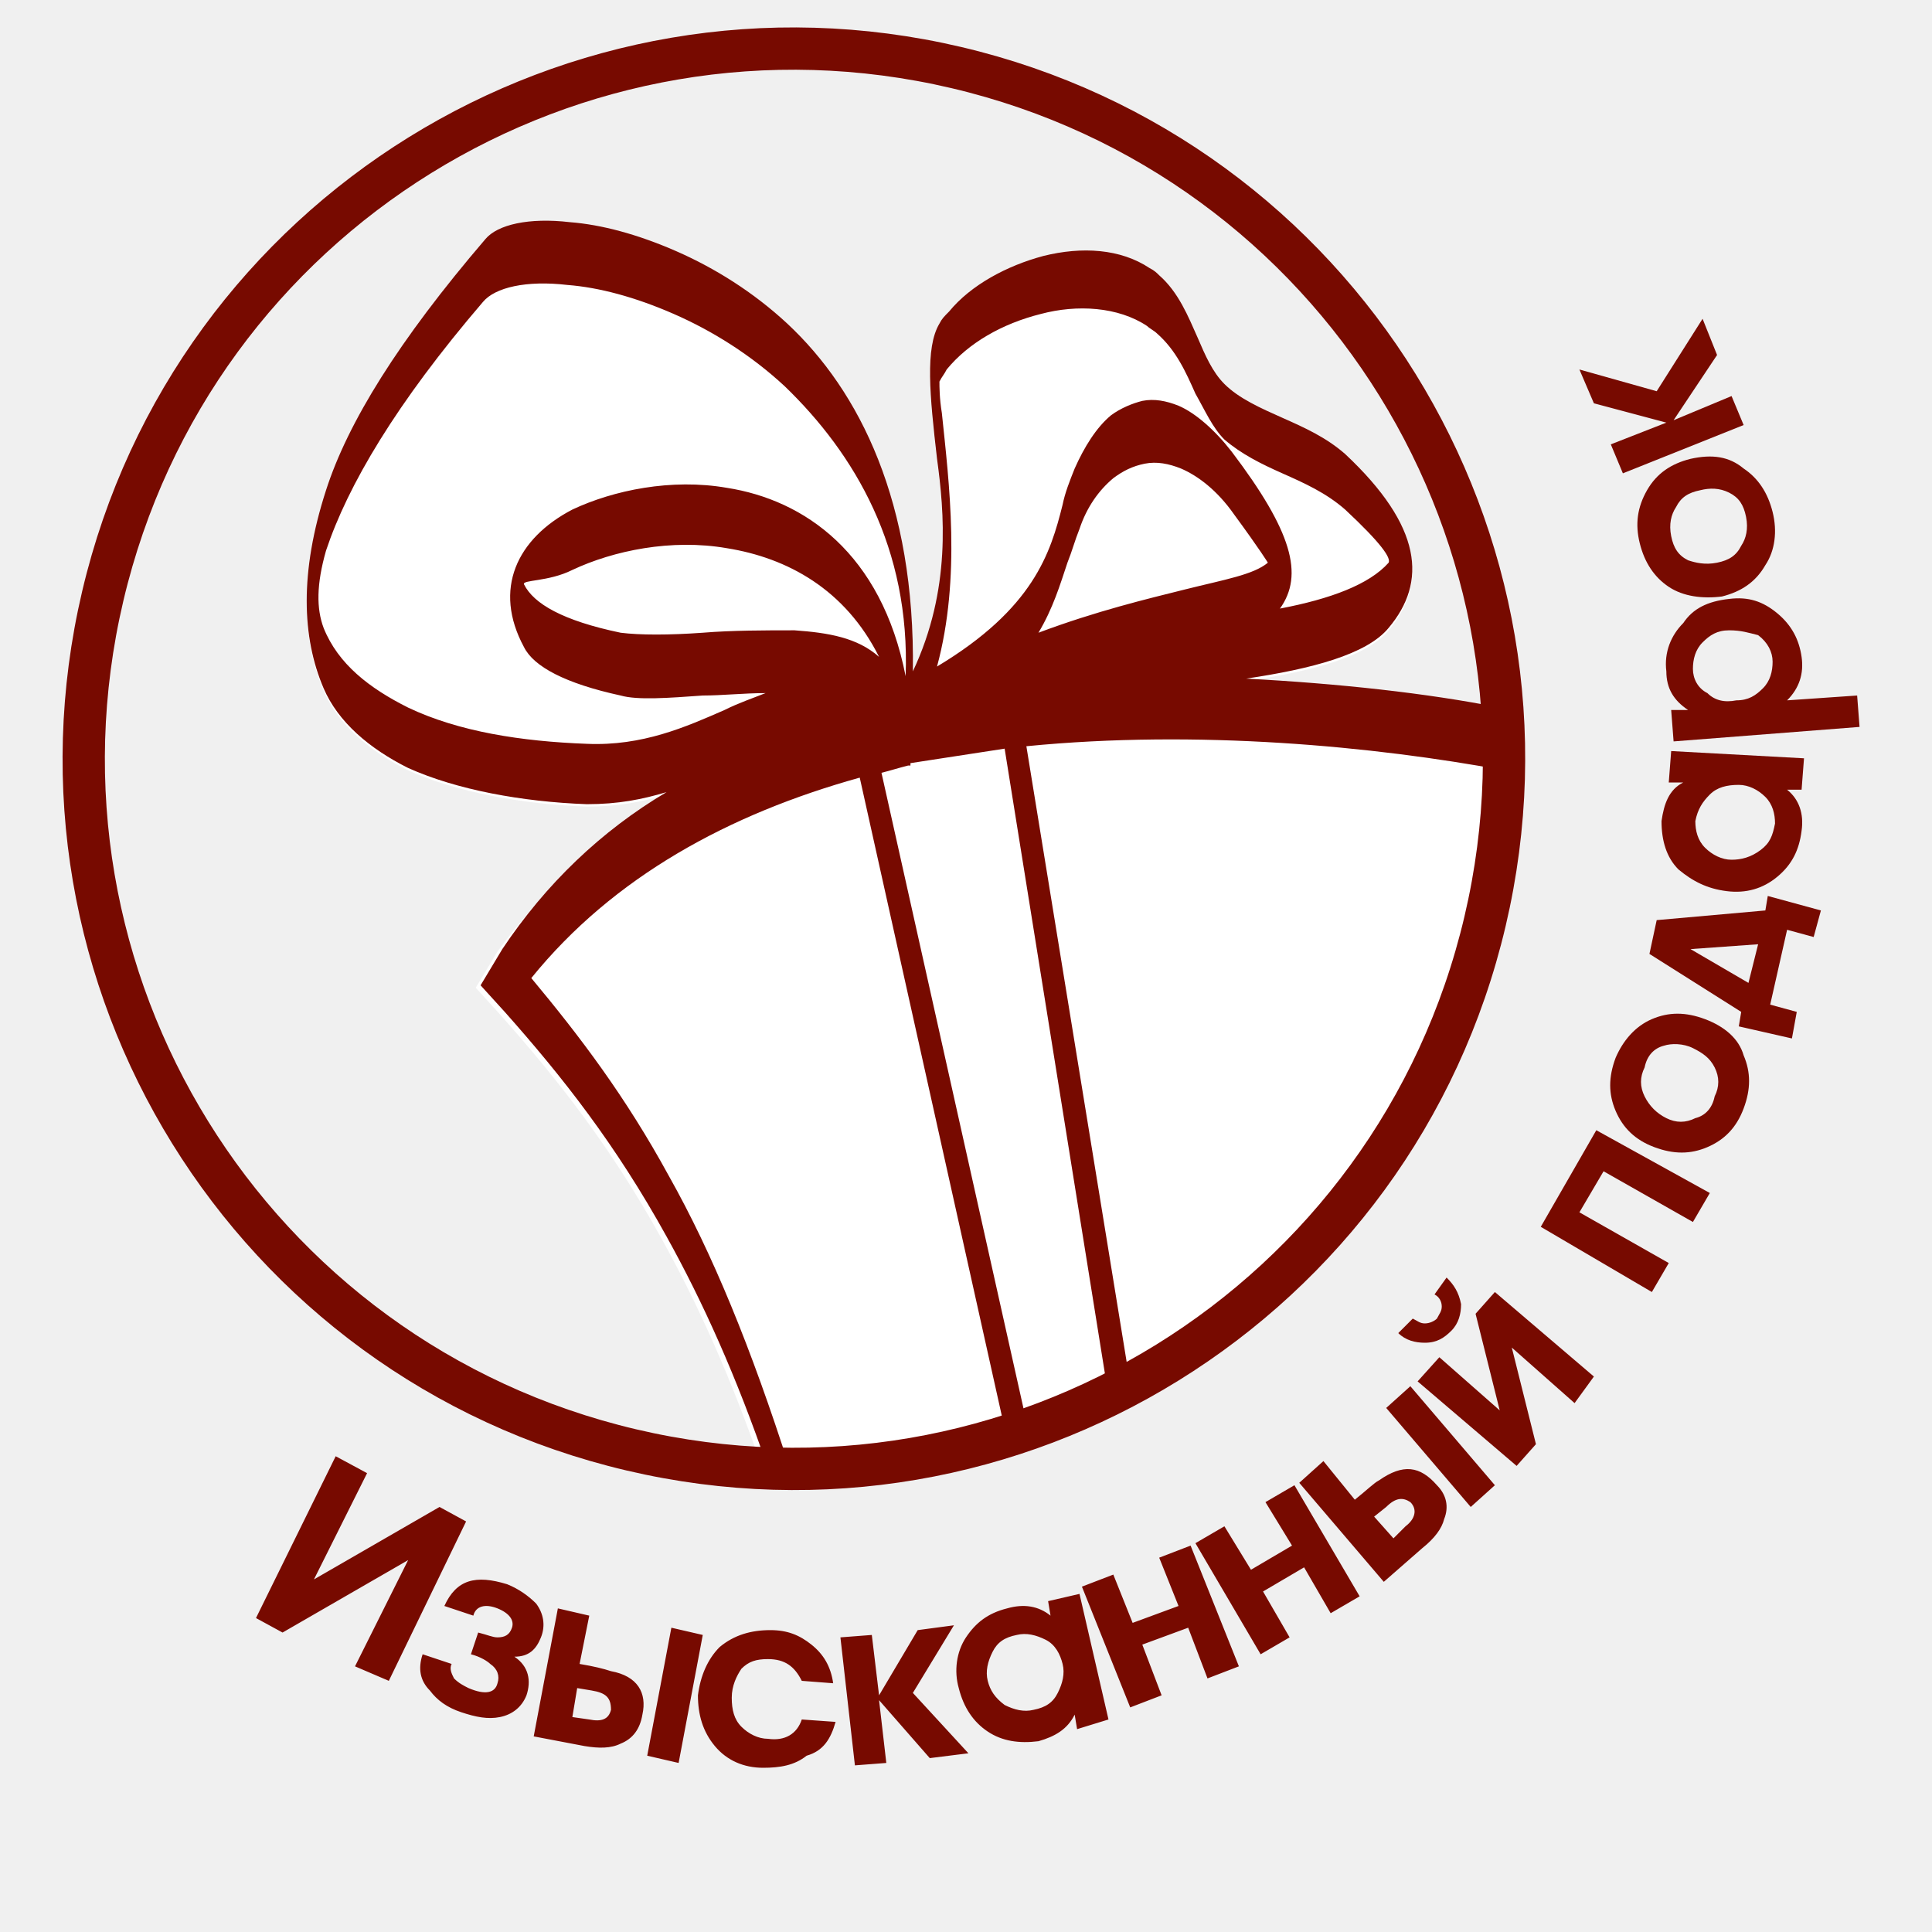
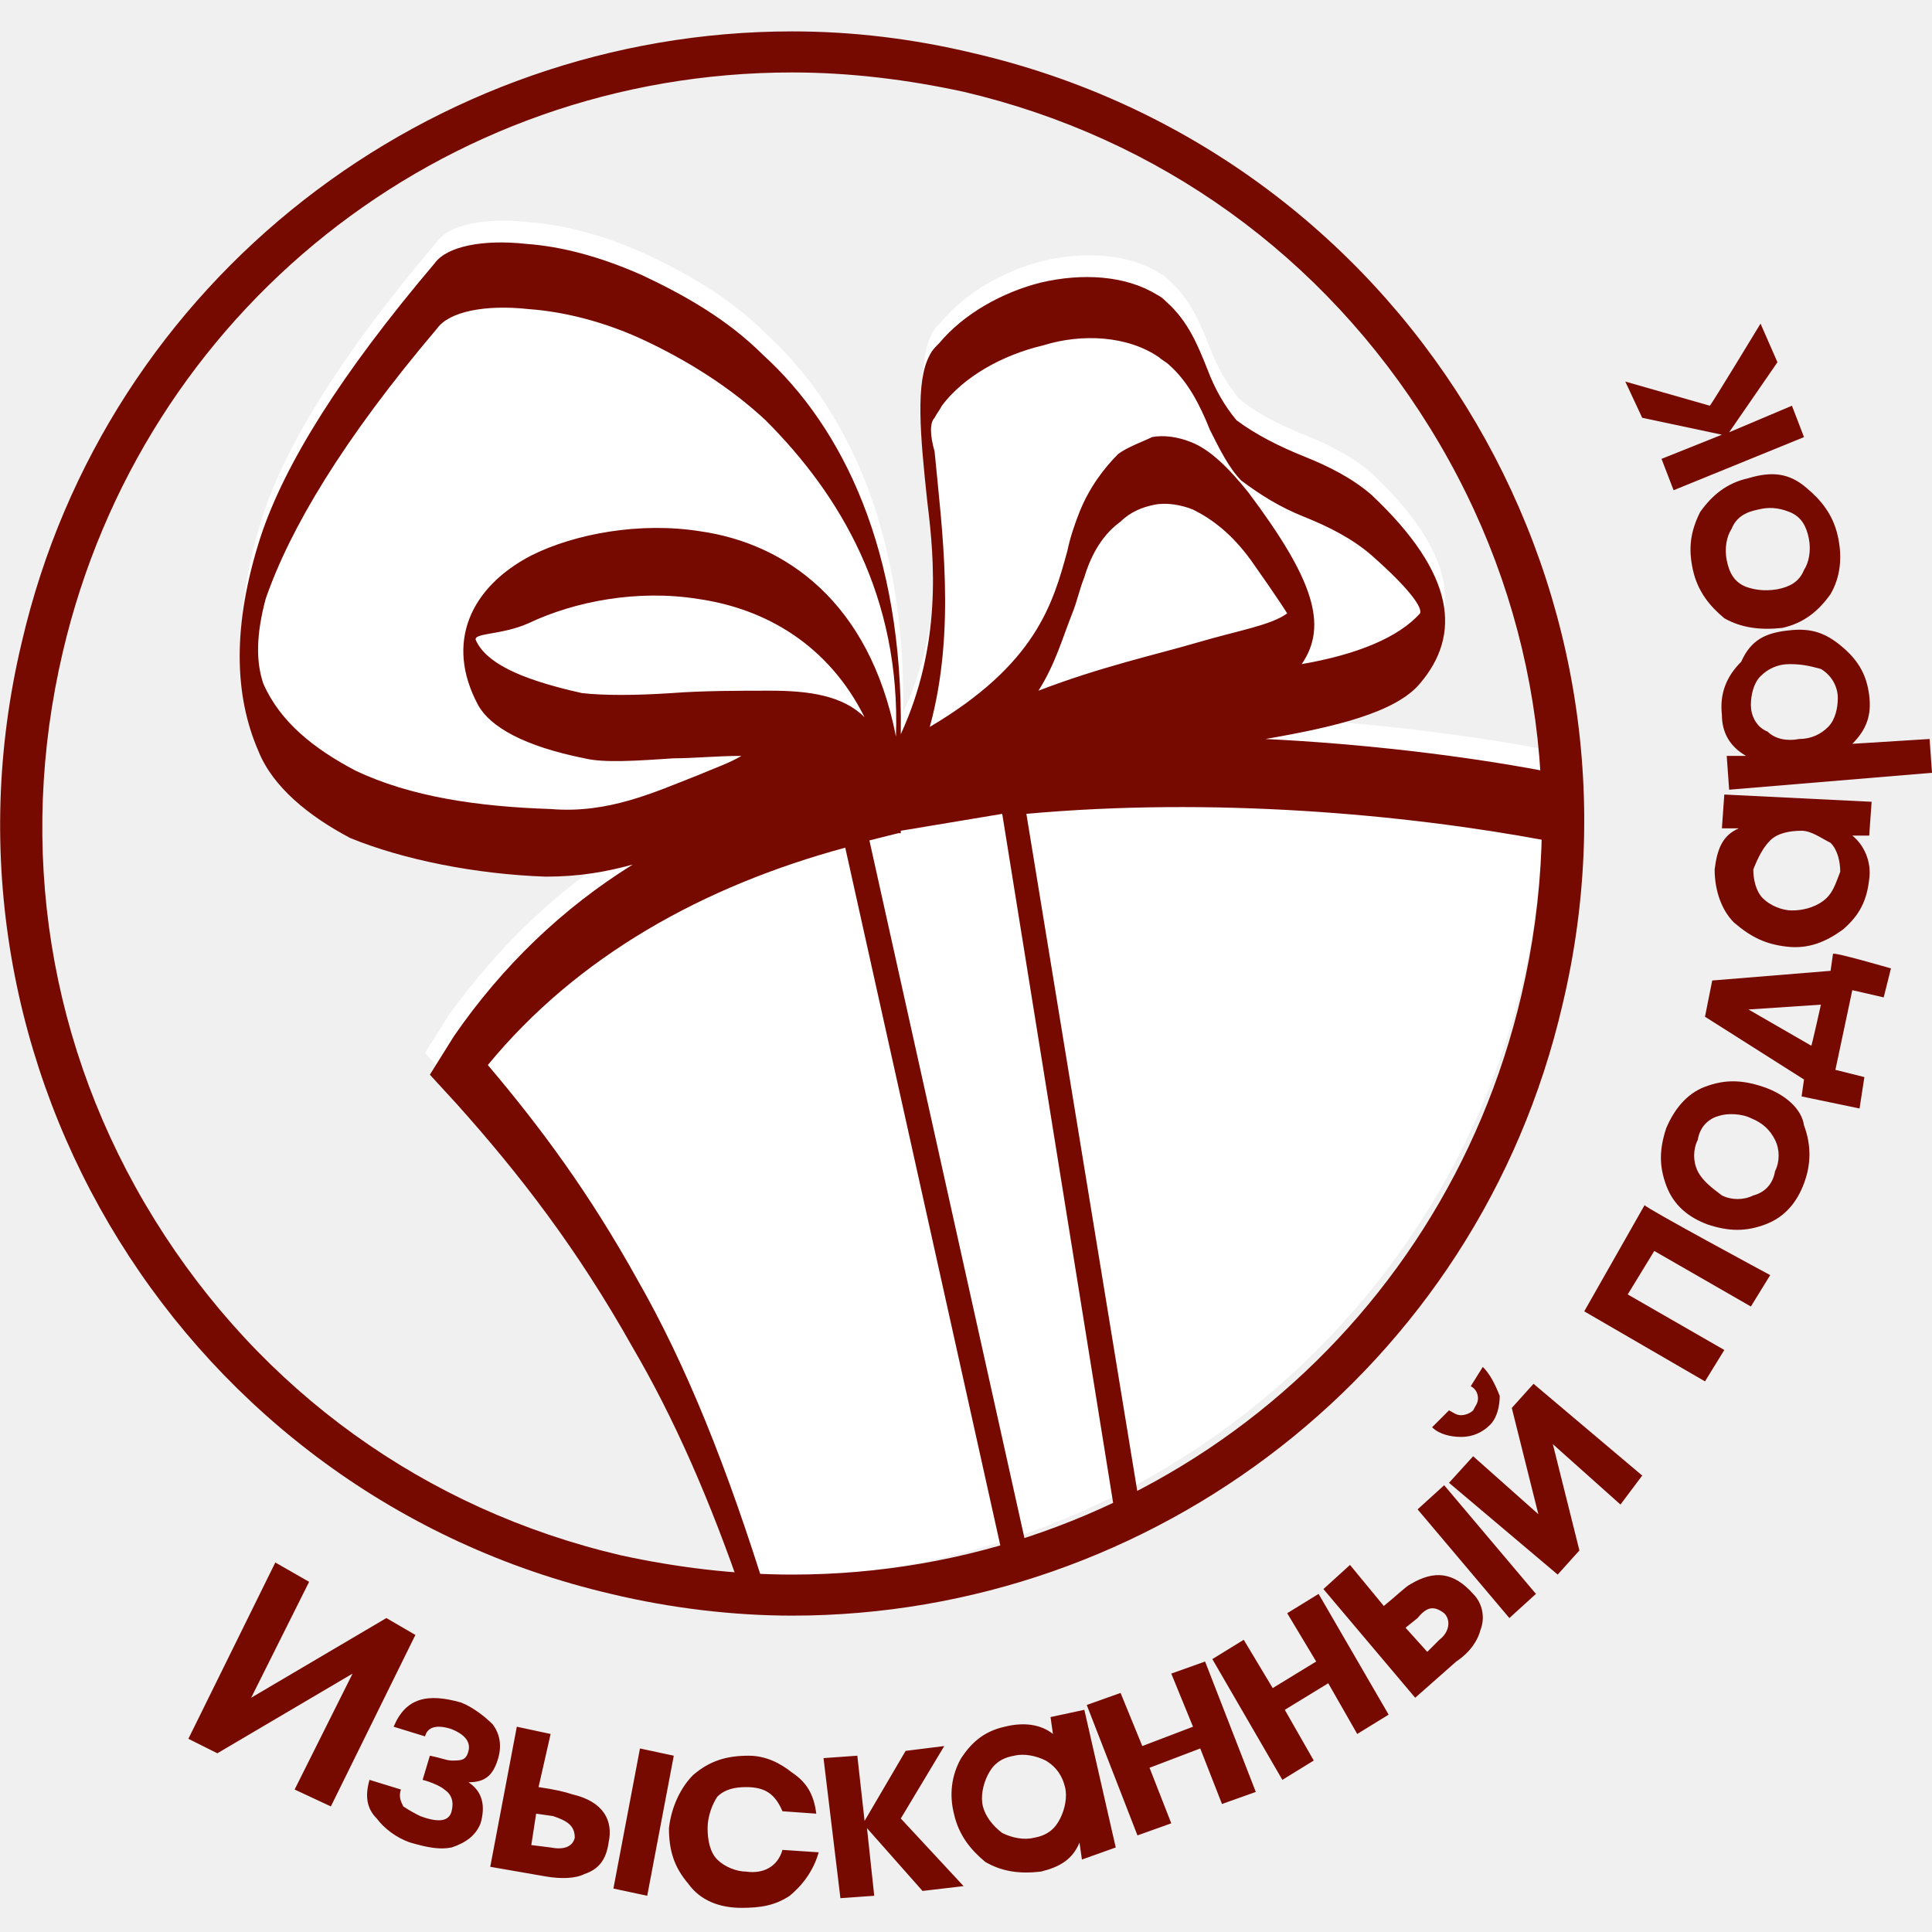
<svg xmlns="http://www.w3.org/2000/svg" version="1.1" id="Layer_1" x="0" y="0" viewBox="0 0 80 80" xml:space="preserve">
  <style>
        .st1{fill-rule:evenodd;clip-rule:evenodd;fill:#770a00}
    </style>
-   <path d="M27.6 32.9c-1 .3-2 .5-3.3.5-2.7-.1-5.4-.6-7.4-1.5-1.6-.8-2.9-1.9-3.5-3.3-.9-2.1-1-4.8.1-8.2.9-2.8 3-6.2 6.6-10.4.5-.6 1.8-.9 3.5-.7 1.3.1 2.8.5 4.4 1.2 1.6.7 3.2 1.7 4.6 3 3 2.8 5.3 7.4 5.2 14.4 1.6-3.4 1.3-6.6 1-8.8-.3-2.6-.5-4.6.1-5.6.1-.2.2-.3.4-.5.9-1.1 2.4-1.9 3.9-2.3 1.6-.4 3.2-.3 4.4.5.2.1.3.2.4.3.8.7 1.2 1.7 1.6 2.6.3.7.6 1.4 1.1 1.9.6.6 1.5 1 2.4 1.4.9.4 1.8.8 2.6 1.5 3.2 3 3.4 5.3 1.8 7.2-.9 1.1-3.2 1.7-5.9 2.1 3.8.2 7.5.6 10.5 1.2.1.7.1 1.4.1 2.1 0 16.3-13.2 29.4-29.4 29.4h-1.2c-1.3-3.8-2.7-6.9-4.2-9.6-2.1-3.8-4.3-6.6-6.7-9.3l-1-1.1.9-1.5c2-2.7 4.3-4.9 7-6.5z" fill-rule="evenodd" clip-rule="evenodd" fill="#fff" />
-   <path class="st1" d="M62.3 31.9c-5.4-1-12.7-1.7-19.8-1l4.3 26.4c-.3.2-.6.3-.9.5L41.6 31l-3.9.6v.1h-.1c-.4.1-.7.2-1.1.3l6.1 27.3-.9.3-6.1-27.4c-5.4 1.5-10.2 4.1-13.6 8.3 2 2.4 3.9 4.9 5.7 8.2 1.8 3.2 3.4 7.1 5 12.1h-.9c-1.3-3.8-2.7-6.9-4.2-9.6-2.1-3.8-4.3-6.6-6.7-9.3l-1-1.1.9-1.5c1.8-2.7 4.1-4.9 6.8-6.5-1 .3-2 .5-3.3.5-2.7-.1-5.4-.6-7.4-1.5-1.6-.8-2.9-1.9-3.5-3.3-.9-2.1-1-4.8.1-8.2.9-2.8 3-6.2 6.6-10.4.5-.6 1.8-.9 3.5-.7 1.3.1 2.8.5 4.4 1.2 1.6.7 3.2 1.7 4.6 3 3 2.8 5.3 7.4 5.2 14.4 1.6-3.4 1.3-6.6 1-8.8-.3-2.6-.5-4.6.1-5.6.1-.2.2-.3.4-.5.9-1.1 2.4-1.9 3.9-2.3 1.6-.4 3.2-.3 4.4.5.2.1.3.2.4.3.8.7 1.2 1.7 1.6 2.6.3.7.6 1.4 1.1 1.9.6.6 1.5 1 2.4 1.4.9.4 1.8.8 2.6 1.5 3.2 3 3.4 5.3 1.8 7.2-.9 1.1-3.2 1.7-5.9 2.1 3.8.2 7.5.6 10.5 1.2.1.7.1 1.4.1 2.1.1.2.1.3.1.5zM39 17.1c.3 2.9.8 6.8-.2 10.5 4-2.4 4.7-4.7 5.2-6.7.1-.5.3-1 .5-1.5.4-.9.9-1.7 1.5-2.2.4-.3.9-.5 1.3-.6.5-.1 1 0 1.5.2.7.3 1.5 1 2.2 1.9 2.5 3.3 3 5.1 2 6.5 2.1-.4 3.7-1 4.5-1.9.1-.2-.3-.8-1.8-2.2-.8-.7-1.7-1.1-2.6-1.5-.9-.4-1.7-.8-2.4-1.4-.5-.5-.8-1.2-1.2-1.9-.4-.9-.8-1.8-1.6-2.5-.1-.1-.3-.2-.4-.3-1.2-.8-2.9-.9-4.4-.5-1.6.4-3 1.2-3.9 2.3-.1.2-.2.3-.3.5 0 .2 0 .7.1 1.3zm4 9.1c2.4-.9 4.5-1.4 6.1-1.8 1.6-.4 2.8-.6 3.4-1.1 0 0-.3-.5-1.4-2-.7-1-1.5-1.6-2.2-1.9-.5-.2-1-.3-1.5-.2-.5.1-.9.3-1.3.6-.6.5-1.1 1.2-1.4 2.1-.2.5-.3.9-.5 1.4-.3.9-.6 1.9-1.2 2.9zm-13 3.2c.6-.3 1.2-.5 1.7-.7-.9 0-1.8.1-2.6.1-1.4.1-2.7.2-3.4 0-2.3-.5-3.6-1.2-4-2-1.3-2.4-.3-4.5 2-5.7 1.7-.8 4.1-1.3 6.4-.9 3.2.5 6.4 2.7 7.4 7.8.2-5.3-2.1-9.2-5-12-1.4-1.3-3-2.3-4.6-3-1.6-.7-3.1-1.1-4.4-1.2-1.7-.2-3 .1-3.5.7-3.6 4.2-5.6 7.6-6.5 10.3-.4 1.4-.4 2.4-.1 3.2.6 1.5 1.9 2.5 3.5 3.3 2.1 1 4.7 1.4 7.4 1.5 2.3.1 4.1-.7 5.7-1.4zm6.4-2.2c-1.4-2.8-3.8-4.1-6.3-4.5-2.3-.4-4.7.1-6.4.9-1 .5-2.1.4-2 .6.4.8 1.6 1.5 4 2 .8.1 2 .1 3.4 0 1.2-.1 2.6-.1 3.8-.1 1.4.1 2.6.3 3.5 1.1z" />
-   <ellipse transform="rotate(-76.761 32.898 31.426)" cx="32.9" cy="31.4" rx="29.4" ry="29.4" fill-rule="evenodd" clip-rule="evenodd" fill="none" stroke="#770a00" stroke-width="1.751" stroke-linecap="round" stroke-linejoin="round" />
-   <path class="st1" d="M16.1 69.6l-1.4-.6 2.2-4.4-5.2 3-1.1-.6 3.3-6.7 1.3.7-2.2 4.4 5.2-3 1.1.6-3.2 6.6zm5.7.6c.2-.6.1-1.2-.5-1.6.6 0 .9-.3 1.1-.8.2-.5.1-1-.2-1.4-.3-.3-.7-.6-1.2-.8-1.3-.4-2.1-.2-2.6.9l1.2.4c.1-.4.5-.5 1-.3s.7.5.6.8c-.1.3-.3.4-.6.4-.2 0-.4-.1-.8-.2l-.3.9c.4.1.7.3.8.4.3.2.4.5.3.8-.1.4-.5.5-1.2.2-.2-.1-.4-.2-.6-.4-.1-.2-.2-.4-.1-.6l-1.2-.4c-.2.6-.1 1.1.3 1.5.3.4.7.7 1.3.9.6.2 1.1.3 1.6.2.5-.1.9-.4 1.1-.9zm6.3 2.8l-1.3-.3 1-5.3 1.3.3-1 5.3zm-1.5-2c-.1.6-.4 1-.9 1.2-.4.2-.9.2-1.5.1l-2.1-.4 1-5.3 1.3.3-.4 2c.6.1 1 .2 1.3.3 1.1.2 1.5.9 1.3 1.8zm-2.1-1l-.6-.1-.2 1.2.7.1c.5.1.8 0 .9-.4 0-.5-.2-.7-.8-.8zm10.1 1.3l-1.4-.1c-.2.6-.7.9-1.4.8-.4 0-.8-.2-1.1-.5-.3-.3-.4-.7-.4-1.2s.2-.9.4-1.2c.3-.3.6-.4 1.1-.4.7 0 1.1.3 1.4.9l1.3.1c-.1-.7-.4-1.2-.9-1.6-.5-.4-1-.6-1.7-.6-.8 0-1.5.2-2.1.7-.5.5-.8 1.2-.9 2 0 .8.2 1.5.7 2.1.5.6 1.2.9 2 .9.7 0 1.3-.1 1.8-.5.7-.2 1-.7 1.2-1.4zm5.5 1.3l-1.6.2-2.1-2.4.3 2.6-1.3.1-.6-5.3 1.3-.1.3 2.5 1.6-2.7 1.5-.2-1.7 2.8 2.3 2.5zm5.8-1.4L44.7 66l-1.3.3.1.6c-.5-.4-1.1-.5-1.8-.3-.8.2-1.3.6-1.7 1.2-.4.6-.5 1.4-.3 2.1.2.8.6 1.4 1.2 1.8.6.4 1.3.5 2.1.4.7-.2 1.2-.5 1.5-1.1l.1.6 1.3-.4zM44 68.9c.1.4 0 .8-.2 1.2-.2.4-.5.6-1 .7-.4.1-.8 0-1.2-.2-.4-.3-.6-.6-.7-1-.1-.4 0-.8.2-1.2.2-.4.5-.6 1-.7.4-.1.8 0 1.2.2.4.2.6.6.7 1zm7.3.1l-1.3.5-.8-2.1-1.9.7.8 2.1-1.3.5-2-5 1.3-.5.8 2 1.9-.7-.8-2 1.3-.5 2 5zm5-2.9l-2.7-4.6-1.2.7 1.1 1.8-1.7 1-1.1-1.8-1.2.7 2.7 4.6 1.2-.7-1.1-1.9 1.7-1 1.1 1.9 1.2-.7zm5.6-4.6l-1 .9-3.5-4.1 1-.9 3.5 4.1zm-2.4 0c.4.4.5.9.3 1.4-.1.4-.4.8-.9 1.2l-1.6 1.4-3.5-4.1 1-.9 1.3 1.6c.5-.4.8-.7 1-.8 1-.7 1.7-.6 2.4.2zm-2.1.9l-.5.4.8.9.5-.5c.4-.3.5-.7.2-1-.3-.2-.6-.2-1 .2zm2.5-9.5c.3.3.5.6.6 1.1 0 .4-.1.8-.4 1.1-.3.3-.6.5-1.1.5-.4 0-.8-.1-1.1-.4l.6-.6c.2.1.3.2.5.2s.4-.1.5-.2c.1-.2.2-.3.2-.5s-.1-.4-.3-.5l.5-.7zM66 57l-4.1-3.5-.8.9 1 4-2.5-2.2-.9 1 4.1 3.5.8-.9-1-4 2.6 2.3.8-1.1zm4.8-7.6l-.7 1.2-3.7-2.1-1 1.7 3.7 2.1-.7 1.2-4.6-2.7 2.3-4 4.7 2.6zM69 46.3c.4.2.8.2 1.2 0 .4-.1.7-.4.8-.9.2-.4.2-.8 0-1.2-.2-.4-.5-.6-.9-.8-.4-.2-.9-.2-1.2-.1-.4.1-.7.4-.8.9-.2.4-.2.8 0 1.2.2.4.5.7.9.9zm1.6-4.1c-.8-.3-1.5-.3-2.2 0-.7.3-1.2.9-1.5 1.6-.3.8-.3 1.5 0 2.2.3.7.8 1.2 1.6 1.5.8.3 1.5.3 2.2 0 .7-.3 1.2-.8 1.5-1.6.3-.8.3-1.5 0-2.2-.2-.7-.8-1.2-1.6-1.5zm4.8-4.5l-.3 1.1-1.1-.3-.7 3.1 1.1.3-.2 1.1-2.2-.5.1-.6-3.8-2.4.3-1.4 4.5-.4.1-.6 2.2.6zm-2.6 1.4l-2.8.2 2.4 1.4.4-1.6zm1.9-7.7l-.1 1.3H74c.5.4.7 1 .6 1.7-.1.8-.4 1.4-1 1.9s-1.3.7-2.1.6c-.8-.1-1.4-.4-2-.9-.5-.5-.7-1.2-.7-2 .1-.7.3-1.3.9-1.6h-.6l.1-1.3 5.5.3zM72 32.5c-.5 0-.9.1-1.2.4-.3.3-.5.6-.6 1.1 0 .4.1.8.4 1.1.3.3.7.5 1.1.5.4 0 .8-.1 1.2-.4.4-.3.5-.6.6-1.1 0-.4-.1-.8-.4-1.1-.3-.3-.7-.5-1.1-.5zm-.4-7.7c.8-.1 1.4.1 2 .6.6.5.9 1.1 1 1.8.1.7-.1 1.3-.6 1.8l2.9-.2.1 1.3-7.7.6-.1-1.3h.7c-.6-.4-.9-.9-.9-1.6-.1-.8.2-1.5.7-2 .4-.6 1-.9 1.9-1zm0 1.3c-.5 0-.8.2-1.1.5-.3.3-.4.7-.4 1.1 0 .4.2.8.6 1 .3.3.7.4 1.2.3.5 0 .8-.2 1.1-.5.3-.3.4-.7.4-1.1 0-.4-.2-.8-.6-1.1-.4-.1-.7-.2-1.2-.2zm-.5-2.8c.5-.1.8-.3 1-.7.2-.3.3-.7.2-1.2-.1-.5-.3-.8-.7-1-.4-.2-.8-.2-1.2-.1-.5.1-.8.3-1 .7-.2.3-.3.7-.2 1.2.1.5.3.8.7 1 .3.1.7.2 1.2.1zM70 19c-.8.2-1.4.6-1.8 1.3-.4.7-.5 1.4-.3 2.2.2.8.6 1.4 1.2 1.8.6.4 1.4.5 2.2.4.8-.2 1.4-.6 1.8-1.3.4-.6.5-1.4.3-2.2-.2-.8-.6-1.4-1.2-1.8-.6-.5-1.3-.6-2.2-.4zm.5-5.8l.6 1.5-1.8 2.7 2.4-1 .5 1.2-5 2-.5-1.2 2.3-.9-3-.8-.6-1.4 3.2.9 1.9-3z" />
+   <path d="M26.3 34.9c-1.1.3-2.2.5-3.6.5-2.9-.1-5.9-.7-8.1-1.6-1.7-.9-3.2-2.1-3.8-3.6-1-2.3-1.1-5.2.1-8.9 1-3 3.3-6.7 7.2-11.3.5-.7 2-1 3.8-.8 1.4.1 3 .5 4.8 1.3 1.7.8 3.5 1.8 5 3.3 3.3 3 5.8 8.1 5.7 15.7 1.7-3.7 1.4-7.2 1.1-9.6-.3-2.8-.5-5 .1-6.1.1-.2.2-.3.4-.5 1-1.2 2.6-2.1 4.2-2.5 1.7-.4 3.5-.3 4.8.5.2.1.3.2.4.3.9.8 1.3 1.8 1.7 2.8.3.8.7 1.5 1.2 2.1.7.6 1.7 1.1 2.7 1.5 1 .4 2 .9 2.8 1.6 3.5 3.3 3.7 5.8 2 7.8-1 1.2-3.5 1.8-6.4 2.3 4.1.2 8.2.7 11.4 1.3.1.8.1 1.5.1 2.3 0 17.7-14.4 32-32 32h-1.3c-1.4-4.1-2.9-7.5-4.6-10.4-2.3-4.1-4.7-7.2-7.3-10.1l-1.1-1.2 1-1.6c2.2-3 4.7-5.4 7.7-7.1z" fill-rule="evenodd" clip-rule="evenodd" fill="#fff" />
+   <path class="st1" d="M64 34.8c-5.9-1.1-13.8-1.8-21.5-1.1l4.7 28.7c-.3.2-.7.3-1 .5l-4.7-29.2-4.2.7v.1h-.1l-1.2.3 6.6 29.7-1 .3L35 35.1c-5.9 1.6-11.1 4.5-14.8 9 2.2 2.6 4.2 5.3 6.2 8.9 2 3.5 3.7 7.7 5.4 13.2h-1c-1.4-4.1-2.9-7.5-4.6-10.4-2.3-4.1-4.7-7.2-7.3-10.1l-1.1-1.2 1-1.6c2-2.9 4.5-5.3 7.4-7.1-1.1.3-2.2.5-3.6.5-2.9-.1-5.9-.7-8.1-1.6-1.7-.9-3.2-2.1-3.8-3.6-1-2.3-1.1-5.2.1-8.9 1-3 3.3-6.7 7.2-11.3.5-.7 2-1 3.8-.8 1.4.1 3 .5 4.8 1.3 1.7.8 3.5 1.8 5 3.3 3.3 3 5.8 8.1 5.7 15.7 1.7-3.7 1.4-7.2 1.1-9.6-.3-2.8-.5-5 .1-6.1.1-.2.2-.3.4-.5 1-1.2 2.6-2.1 4.2-2.5 1.7-.4 3.5-.3 4.8.5.2.1.3.2.4.3.9.8 1.3 1.8 1.7 2.8.3.8.7 1.5 1.2 2.1.8.6 1.8 1.1 2.8 1.5 1 .4 2 .9 2.8 1.6 3.5 3.3 3.7 5.8 2 7.8-1 1.2-3.5 1.8-6.4 2.3 4.1.2 8.2.7 11.4 1.3.1.8.1 1.5.1 2.3.1.3.1.4.1.6zM38.7 18.7c.3 3.2.9 7.4-.2 11.4 4.4-2.6 5.1-5.1 5.7-7.3.1-.5.3-1.1.5-1.6.4-1 1-1.8 1.6-2.4.4-.3 1-.5 1.4-.7.5-.1 1.1 0 1.6.2.8.3 1.6 1.1 2.4 2.1 2.7 3.6 3.3 5.5 2.2 7.1 2.3-.4 4-1.1 4.9-2.1.1-.2-.3-.9-2-2.4-.8-.7-1.8-1.2-2.8-1.6-1-.4-1.8-.9-2.6-1.5-.5-.5-.9-1.3-1.3-2.1-.4-1-.9-2-1.7-2.7-.1-.1-.3-.2-.4-.3-1.3-.9-3.2-1-4.8-.5-1.7.4-3.3 1.3-4.2 2.5-.1.2-.2.3-.3.5-.2.2-.2.7 0 1.4zm4.3 9.9c2.6-1 4.9-1.5 6.6-2s3-.7 3.7-1.2c0 0-.3-.5-1.5-2.2-.8-1.1-1.6-1.7-2.4-2.1-.5-.2-1.1-.3-1.6-.2s-1 .3-1.4.7c-.7.5-1.2 1.3-1.5 2.3-.2.5-.3 1-.5 1.5-.4 1-.7 2.1-1.4 3.2zm-14.1 3.5c.7-.3 1.3-.5 1.8-.8-1 0-2 .1-2.8.1-1.5.1-2.9.2-3.7 0-2.5-.5-3.9-1.3-4.4-2.2-1.4-2.6-.3-4.9 2.2-6.2 1.8-.9 4.5-1.4 7-1 3.5.5 7 2.9 8.1 8.5.2-5.8-2.3-10-5.4-13.1-1.5-1.4-3.3-2.5-5-3.3s-3.4-1.2-4.8-1.3c-1.8-.2-3.3.1-3.8.8-3.9 4.6-6.1 8.3-7.1 11.2-.4 1.5-.4 2.6-.1 3.5.7 1.6 2.1 2.7 3.8 3.6 2.3 1.1 5.1 1.5 8.1 1.6 2.4.2 4.3-.7 6.1-1.4zm6.9-2.4c-1.5-3-4.1-4.5-6.9-4.9-2.5-.4-5.1.1-7 1-1.1.5-2.3.4-2.2.7.4.9 1.7 1.6 4.4 2.2.9.1 2.2.1 3.7 0 1.3-.1 2.8-.1 4.1-.1 1.6 0 3 .2 3.9 1.1z" />
+   <path d="M32.8 1.3V3c2.4 0 4.8.3 7.1.8 8.1 1.9 14.9 6.8 19.3 13.9 4.4 7.1 5.7 15.4 3.8 23.5-3.3 14.1-15.7 24-30.2 24-2.4 0-4.8-.3-7.1-.8-8.1-1.9-14.9-6.8-19.3-13.9S.7 35.1 2.6 27C5.9 12.9 18.3 3 32.8 3V1.3m0 0C17.9 1.3 4.4 11.5.9 26.6-3.3 44.2 7.7 61.9 25.3 66c2.5.6 5.1.9 7.5.9 14.9 0 28.4-10.2 31.9-25.3C68.9 24 58 6.3 40.3 2.2c-2.5-.6-5-.9-7.5-.9z" fill="#770a00" />
+   <path class="st1" d="M13.7 74.8l-1.5-.7 2.4-4.8L9 72.6 7.8 72l3.6-7.3 1.4.8-2.4 4.8L16 67l1.2.7-3.5 7.1zm6.2.7c.2-.7.1-1.3-.5-1.7.7 0 1-.3 1.2-.9s.1-1.1-.2-1.5c-.3-.3-.8-.7-1.3-.9-1.4-.4-2.3-.2-2.8 1l1.3.4c.1-.4.5-.5 1.1-.3.5.2.8.5.7.9s-.3.4-.7.4c-.2 0-.4-.1-.9-.2l-.3 1c.4.1.8.3.9.4.3.2.4.5.3.9-.1.4-.5.5-1.3.2-.2-.1-.4-.2-.7-.4-.1-.2-.2-.4-.1-.7l-1.3-.4c-.2.7-.1 1.2.3 1.6.3.4.8.8 1.4 1 .7.2 1.2.3 1.7.2.6-.2 1-.5 1.2-1zm6.9 3l-1.4-.3 1.1-5.8 1.4.3-1.1 5.8zm-1.6-2.2c-.1.7-.4 1.1-1 1.3-.4.2-1 .2-1.6.1l-2.3-.4 1.1-5.8 1.4.3-.5 2.2c.7.1 1.1.2 1.4.3 1.3.3 1.7 1.1 1.5 2zm-2.3-1.1l-.7-.1-.2 1.3.8.1c.5.1.9 0 1-.4 0-.5-.3-.7-.9-.9zm11 1.5l-1.5-.1c-.2.7-.8 1-1.5.9-.4 0-.9-.2-1.2-.5-.3-.3-.4-.8-.4-1.3s.2-1 .4-1.3c.3-.3.7-.4 1.2-.4.8 0 1.2.3 1.5 1l1.4.1c-.1-.8-.4-1.3-1-1.7-.5-.4-1.1-.7-1.8-.7-.9 0-1.6.2-2.3.8-.5.5-.9 1.3-1 2.2 0 .9.2 1.6.8 2.3.5.7 1.3 1 2.2 1 .8 0 1.4-.1 2-.5.6-.5 1-1.1 1.2-1.8zm6 1.4l-1.7.2-2.3-2.6.3 2.8-1.4.1-.7-5.8 1.4-.1.3 2.7 1.7-2.9 1.6-.2-1.8 3 2.6 2.8zm6.3-1.6l-1.3-5.7-1.4.3.1.7c-.5-.4-1.2-.5-2-.3-.9.2-1.4.7-1.8 1.3-.4.7-.5 1.5-.3 2.3.2.9.7 1.5 1.3 2 .7.4 1.4.5 2.3.4.8-.2 1.3-.5 1.6-1.2l.1.7 1.4-.5zM44.1 74c.1.4 0 .9-.2 1.3s-.5.7-1.1.8c-.4.1-.9 0-1.3-.2-.4-.3-.7-.7-.8-1.1-.1-.4 0-.9.2-1.3s.5-.7 1.1-.8c.4-.1.9 0 1.3.2.5.3.7.7.8 1.1zm7.9.2l-1.4.5-.9-2.3-2.1.8.9 2.3-1.4.5-2.1-5.4 1.4-.5.9 2.2 2.1-.8-.9-2.2 1.4-.5 2.1 5.4zm5.5-3.2l-2.9-5-1.3.8 1.2 2-1.8 1.1-1.2-2-1.3.8 2.9 5 1.3-.8-1.2-2.1 1.8-1.1 1.2 2.1 1.3-.8zm6.1-5l-1.1 1-3.8-4.5 1.1-1 3.8 4.5zM61 66c.4.4.5 1 .3 1.5-.1.4-.4.9-1 1.3l-1.7 1.5-3.8-4.5 1.1-1 1.4 1.7c.5-.4.9-.8 1.1-.9 1-.6 1.8-.5 2.6.4zm-2.3 1l-.5.4.9 1 .5-.5c.4-.3.5-.8.2-1.1-.4-.3-.7-.3-1.1.2zm2.7-10.4c.3.3.5.7.7 1.2 0 .4-.1.9-.4 1.2-.3.3-.7.5-1.2.5-.4 0-.9-.1-1.2-.4l.7-.7c.2.1.3.2.5.2s.4-.1.5-.2c.1-.2.2-.3.2-.5s-.1-.4-.3-.5l.5-.8zm6.6 4.5l-4.5-3.8-.9 1 1.1 4.4-2.7-2.4-1 1.1 4.5 3.8.9-1-1.1-4.4 2.8 2.5.9-1.2zm5.3-8.3l-.8 1.3-4-2.3-1.1 1.8 4 2.3-.8 1.3-5-2.9 2.5-4.4c0 .1 5.2 2.9 5.2 2.9zm-2-3.3c.4.2.9.2 1.3 0 .4-.1.8-.4.9-1 .2-.4.2-.9 0-1.3s-.5-.7-1-.9c-.4-.2-1-.2-1.3-.1-.4.1-.8.4-.9 1-.2.4-.2.9 0 1.3s.6.7 1 1zM73 45c-.9-.3-1.6-.3-2.4 0-.8.3-1.3 1-1.6 1.7-.3.9-.3 1.6 0 2.4s.9 1.3 1.7 1.6c.9.3 1.6.3 2.4 0 .8-.3 1.3-.9 1.6-1.7s.3-1.6 0-2.4c-.1-.7-.8-1.3-1.7-1.6zm5.3-4.9l-.3 1.2-1.3-.3-.7 3.3 1.2.3-.2 1.3-2.4-.5.1-.7-4.1-2.6.3-1.5 4.9-.4.1-.7c0-.1 2.4.6 2.4.6zm-2.9 1.5l-3 .2 2.6 1.5c0 .1.4-1.7.4-1.7zm2.1-8.4l-.1 1.4h-.7c.5.4.8 1.1.7 1.8-.1.9-.4 1.5-1.1 2.1-.7.5-1.4.8-2.3.7-.9-.1-1.5-.4-2.2-1-.5-.5-.8-1.3-.8-2.2.1-.8.3-1.4 1-1.7h-.7l.1-1.4 6.1.3zm-2.9 1.2c-.5 0-1 .1-1.3.4-.3.3-.5.7-.7 1.2 0 .4.1.9.4 1.2s.8.5 1.2.5c.4 0 .9-.1 1.3-.4.4-.3.5-.7.7-1.2 0-.4-.1-.9-.4-1.2-.4-.2-.8-.5-1.2-.5zm-.5-8.3c.9-.1 1.5.1 2.2.7s1 1.2 1.1 2c.1.8-.1 1.4-.7 2l3.2-.2.1 1.4-8.4.7-.1-1.4h.8c-.7-.4-1-1-1-1.7-.1-.9.2-1.6.8-2.2.4-.9 1-1.2 2-1.3zm0 1.4c-.5 0-.9.2-1.2.5-.3.3-.4.8-.4 1.2 0 .4.2.9.7 1.1.3.3.8.4 1.3.3.5 0 .9-.2 1.2-.5.3-.3.4-.8.4-1.2 0-.4-.2-.9-.7-1.2-.4-.1-.7-.2-1.3-.2zm-.5-3.1c.5-.1.9-.3 1.1-.8.2-.3.3-.8.2-1.3s-.3-.9-.8-1.1-.9-.2-1.3-.1c-.5.1-.9.3-1.1.8-.2.3-.3.8-.2 1.3.1.5.3.9.8 1.1.3.1.7.2 1.3.1zm-1.2-4.6c-.9.2-1.5.7-2 1.4-.4.8-.5 1.5-.3 2.4s.7 1.5 1.3 2c.7.4 1.5.5 2.4.4.9-.2 1.5-.7 2-1.4.4-.7.5-1.5.3-2.4-.2-.9-.7-1.5-1.3-2-.7-.6-1.4-.7-2.4-.4zm.5-6.4l.7 1.6-2 2.9 2.6-1.1.5 1.3-5.4 2.2-.5-1.3 2.5-1-3.3-.7-.7-1.5 3.5 1c.1-.1 2.1-3.4 2.1-3.4z" />
</svg>
